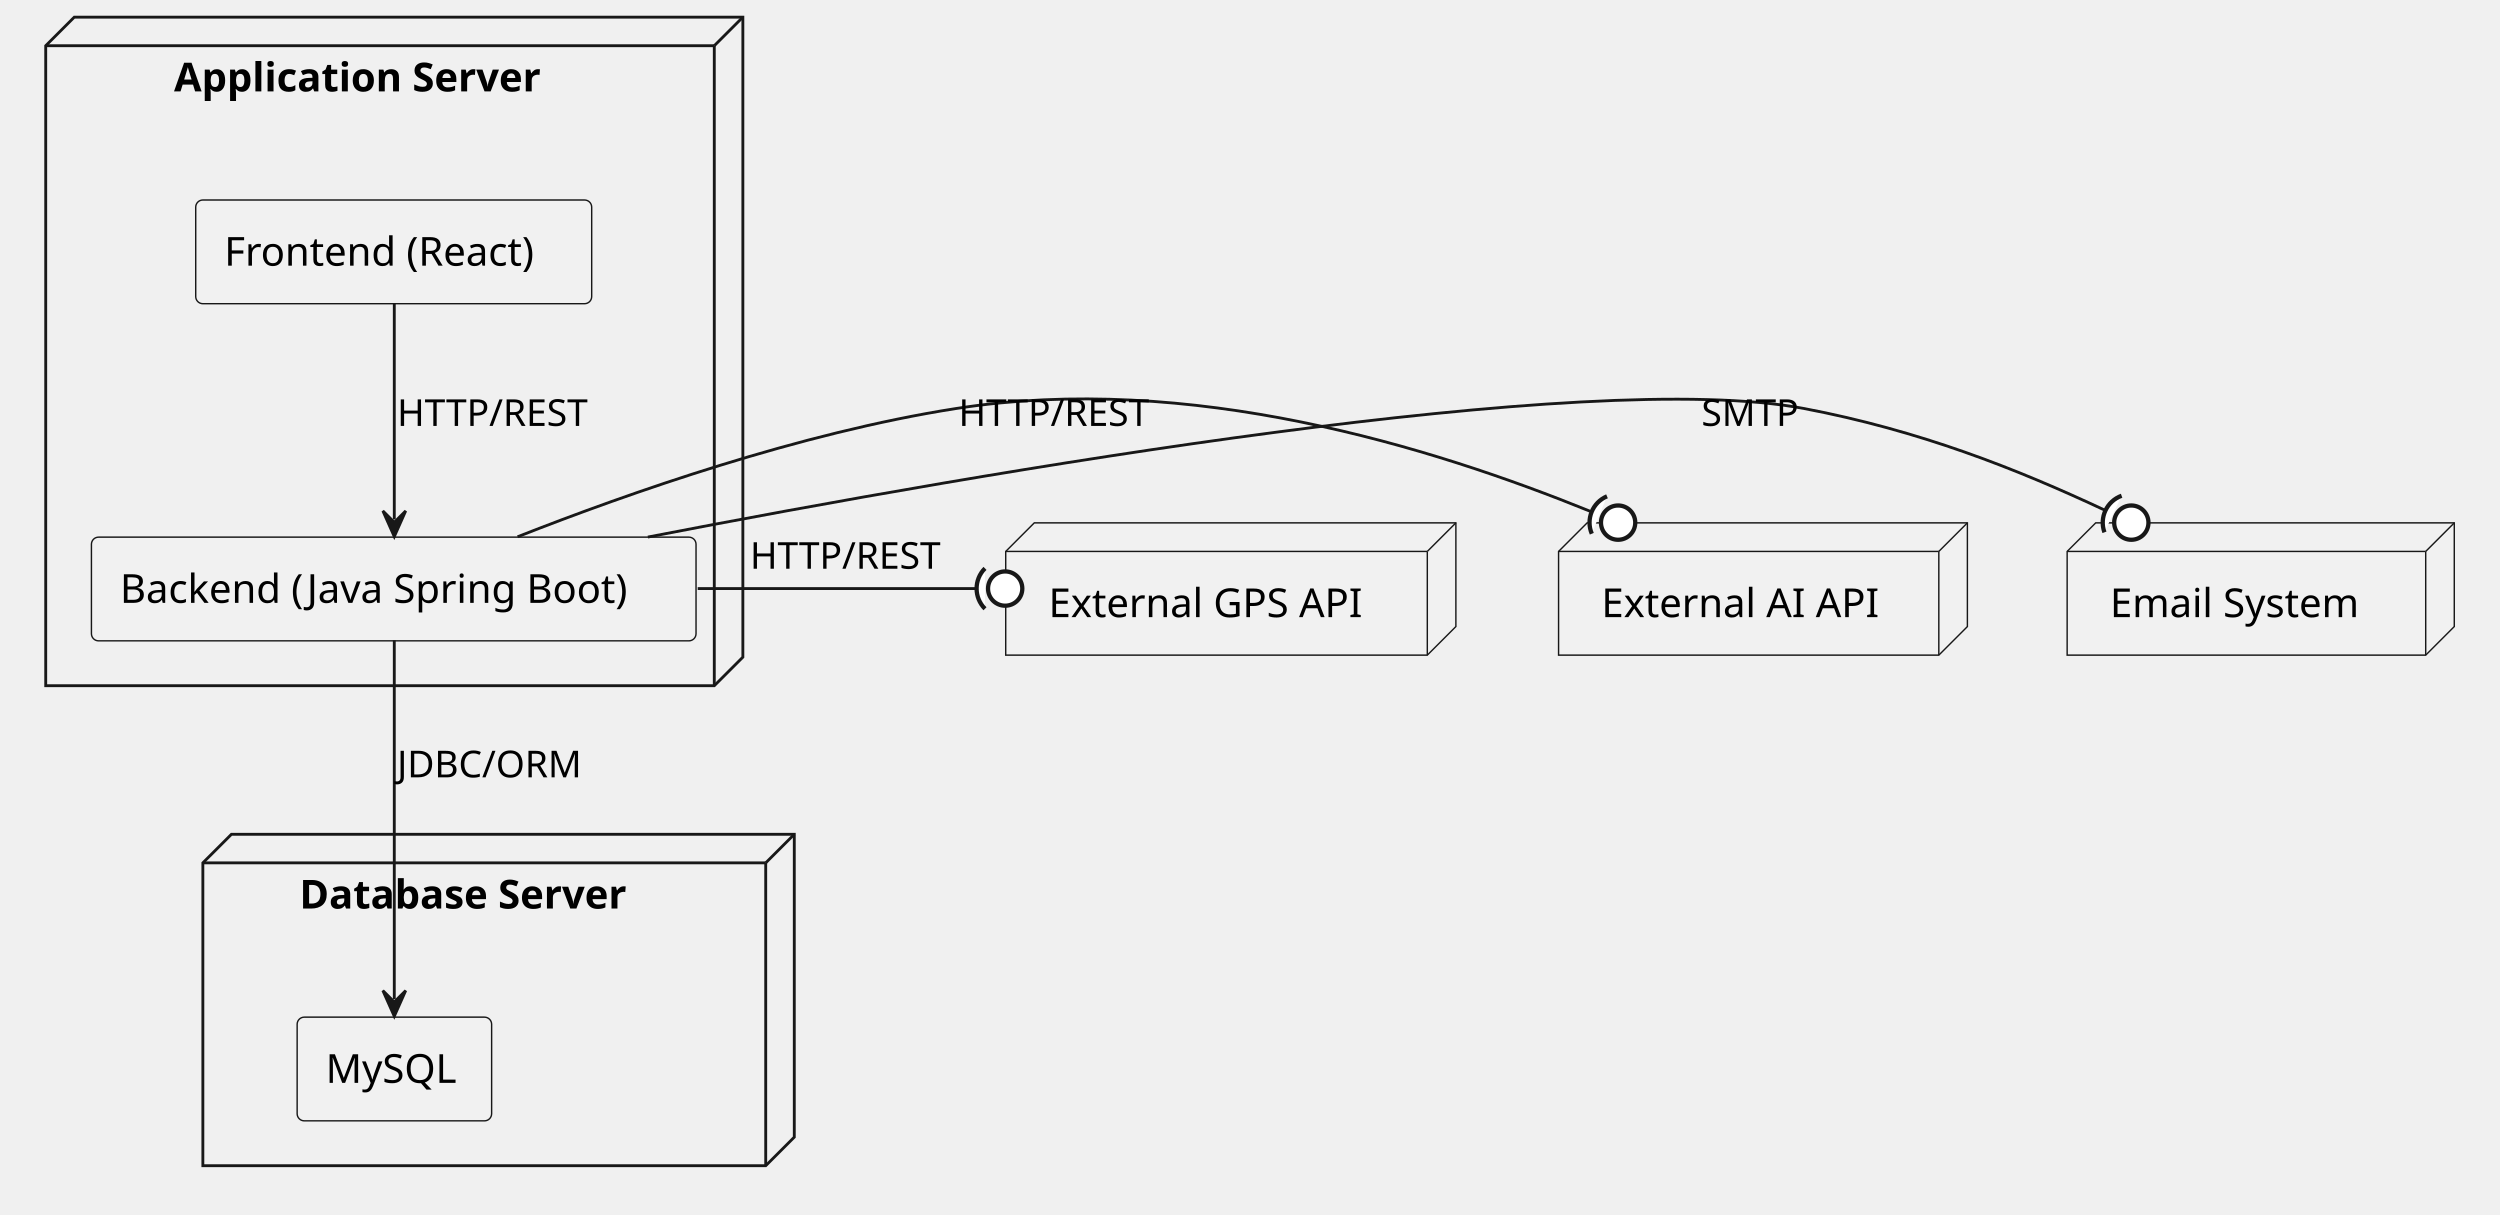
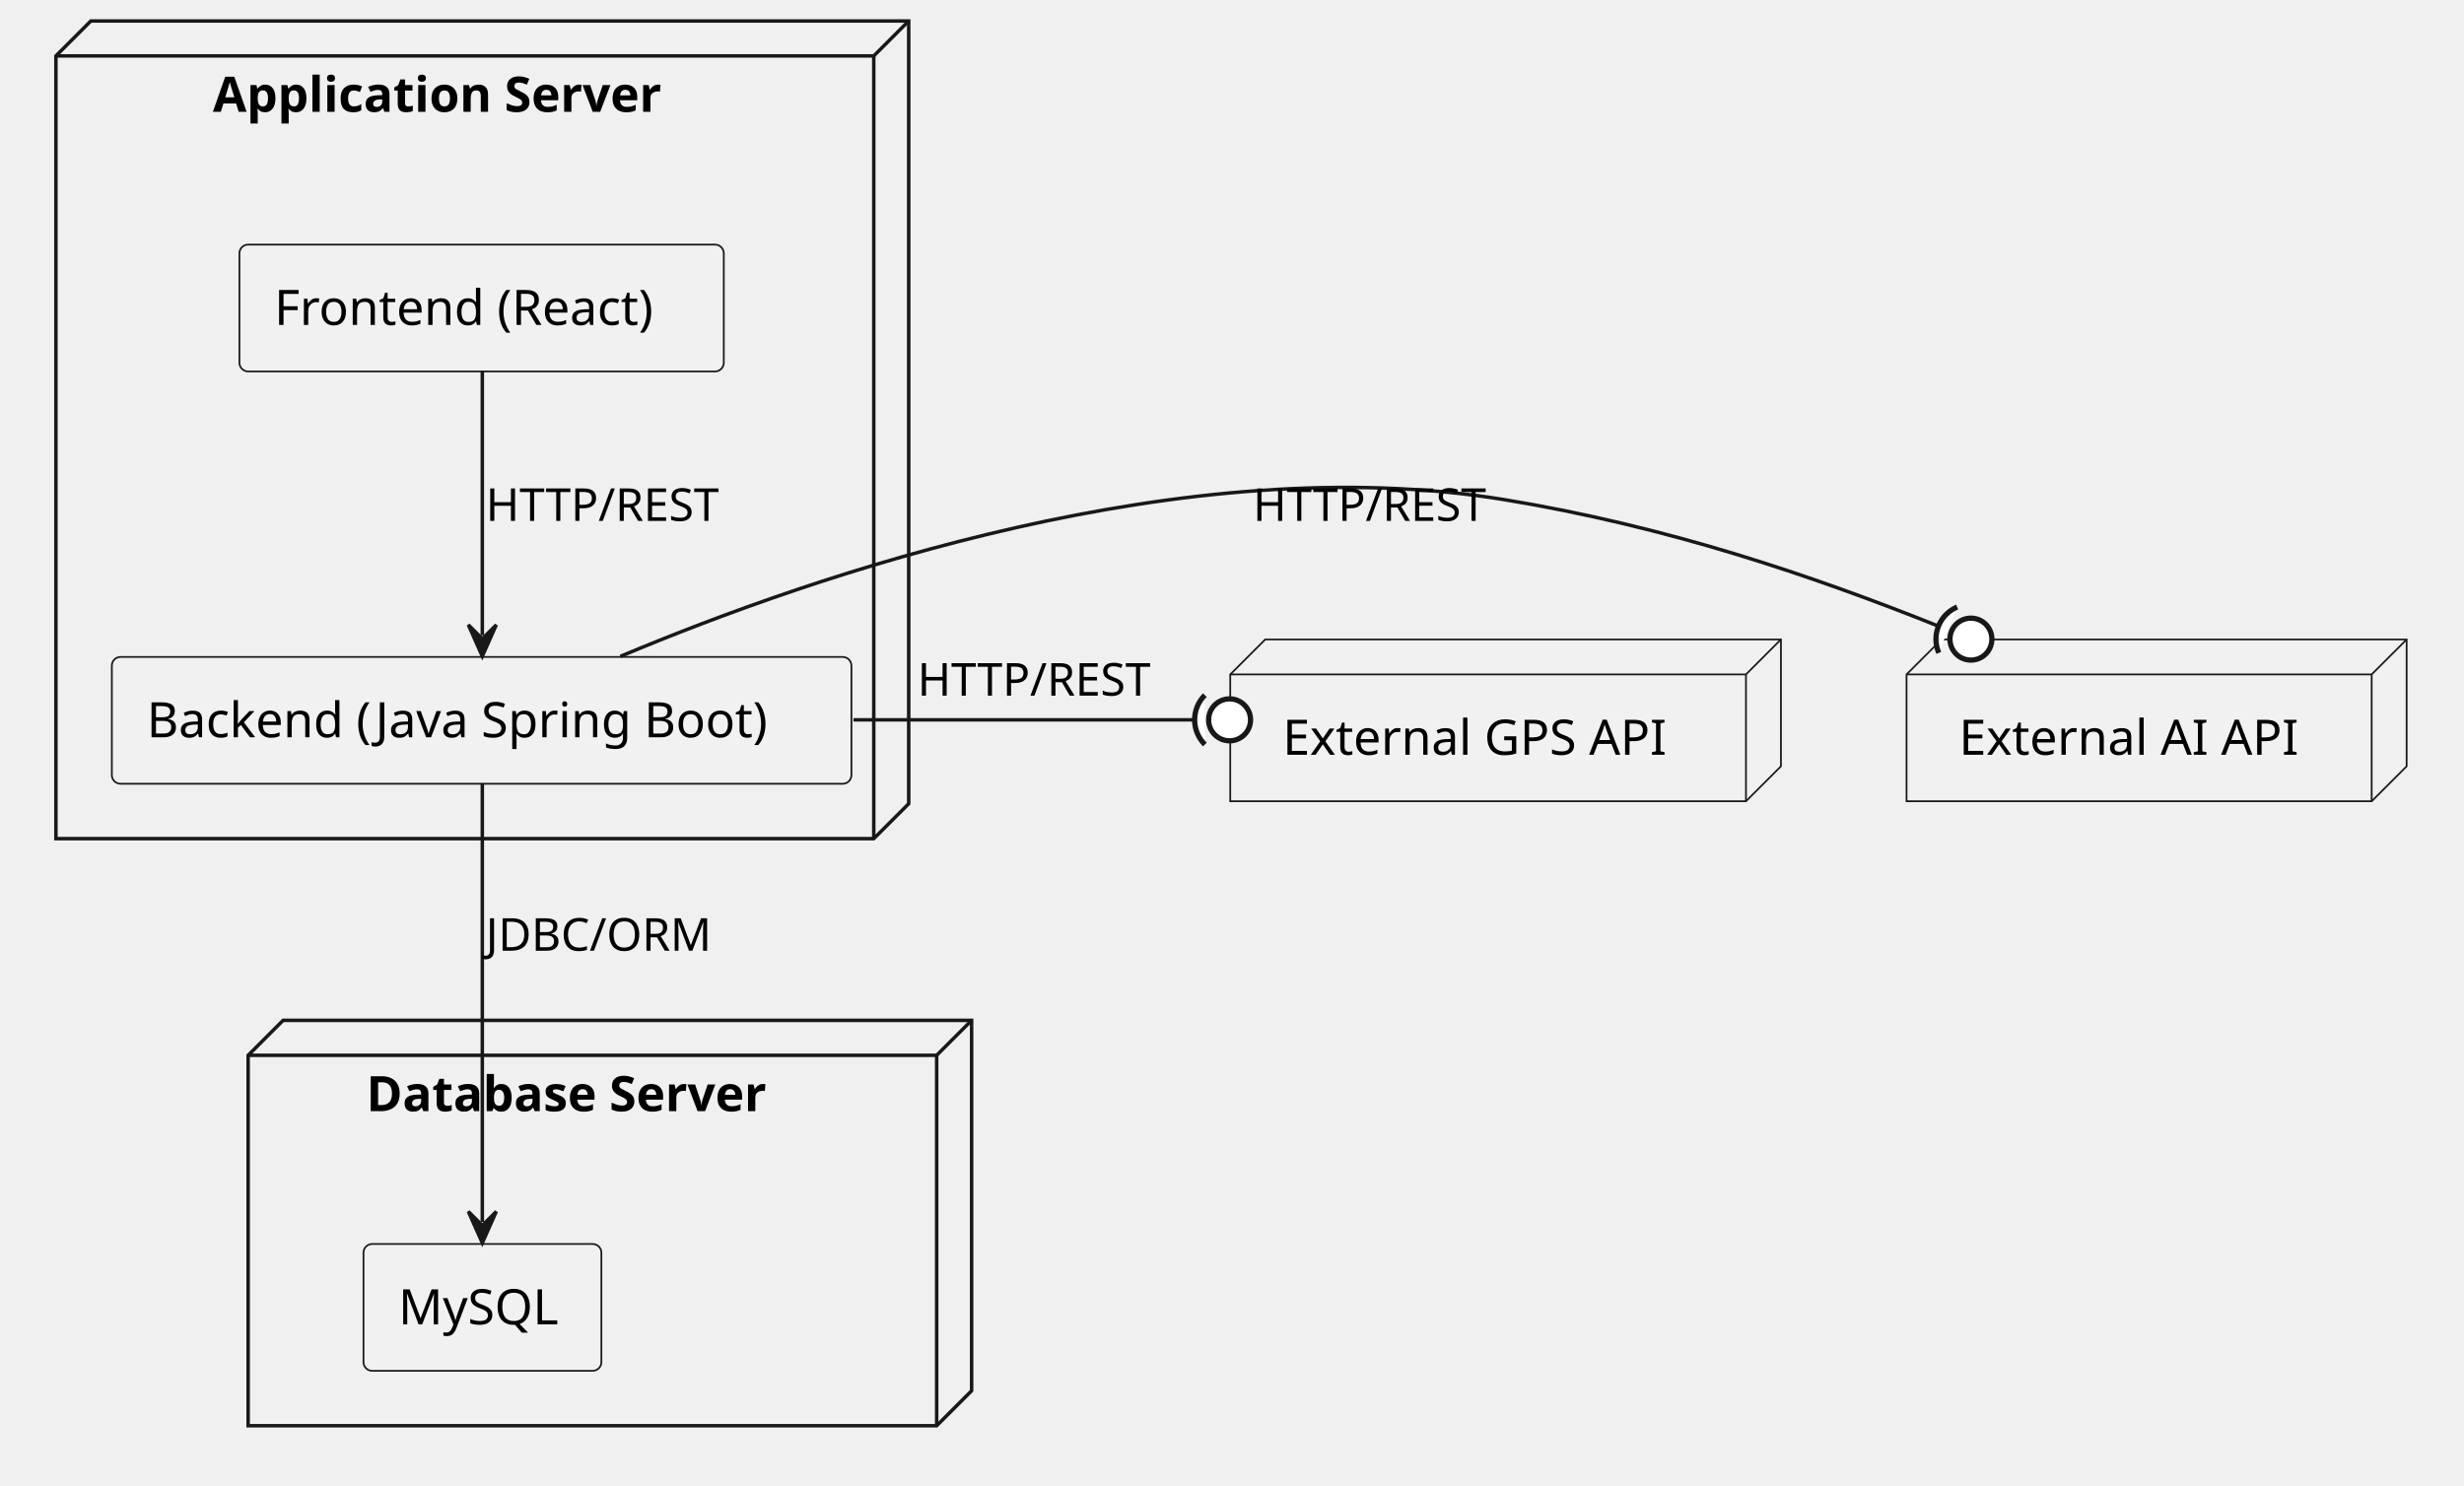
- <svg xmlns="http://www.w3.org/2000/svg" contentStyleType="text/css" height="425px" preserveAspectRatio="none" style="width:875px;height:425px;background:#FFFFFF;" version="1.1" viewBox="0 0 875 425" width="875px" zoomAndPan="magnify">
+ <svg xmlns="http://www.w3.org/2000/svg" contentStyleType="text/css" height="425px" preserveAspectRatio="none" style="width:705px;height:425px;background:#FFFFFF;" version="1.1" viewBox="0 0 705 425" width="705px" zoomAndPan="magnify">
  <defs />
  <g>
    <g id="cluster_Application Server">
-       <polygon fill="none" points="16,16,26,6,260,6,260,230,250,240,16,240,16,16" style="stroke:#181818;stroke-width:1.0;" />
-       <line style="stroke:#181818;stroke-width:1.0;" x1="250" x2="260" y1="16" y2="6" />
-       <line style="stroke:#181818;stroke-width:1.0;" x1="16" x2="250" y1="16" y2="16" />
-       <line style="stroke:#181818;stroke-width:1.0;" x1="250" x2="250" y1="16" y2="240" />
+       <polygon fill="none" points="16,16,26,6,260,6,260,230,250,240,16,240,16,16" style="stroke:#181818;stroke-width:1;" />
+       <line style="stroke:#181818;stroke-width:1;" x1="250" x2="260" y1="16" y2="6" />
+       <line style="stroke:#181818;stroke-width:1;" x1="16" x2="250" y1="16" y2="16" />
+       <line style="stroke:#181818;stroke-width:1;" x1="250" x2="250" y1="16" y2="240" />
      <text fill="#000000" font-family="sans-serif" font-size="14" font-weight="bold" lengthAdjust="spacing" textLength="146.18" x="60.91" y="31.995">Application Server</text>
    </g>
    <g id="cluster_Database Server">
-       <polygon fill="none" points="71,302,81,292,278,292,278,398,268,408,71,408,71,302" style="stroke:#181818;stroke-width:1.0;" />
-       <line style="stroke:#181818;stroke-width:1.0;" x1="268" x2="278" y1="302" y2="292" />
-       <line style="stroke:#181818;stroke-width:1.0;" x1="71" x2="268" y1="302" y2="302" />
-       <line style="stroke:#181818;stroke-width:1.0;" x1="268" x2="268" y1="302" y2="408" />
+       <polygon fill="none" points="71,302,81,292,278,292,278,398,268,408,71,408,71,302" style="stroke:#181818;stroke-width:1;" />
+       <line style="stroke:#181818;stroke-width:1;" x1="268" x2="278" y1="302" y2="292" />
+       <line style="stroke:#181818;stroke-width:1;" x1="71" x2="268" y1="302" y2="302" />
+       <line style="stroke:#181818;stroke-width:1;" x1="268" x2="268" y1="302" y2="408" />
      <text fill="#000000" font-family="sans-serif" font-size="14" font-weight="bold" lengthAdjust="spacing" textLength="131.387" x="104.807" y="317.995">Database Server</text>
    </g>
    <g id="elem_Backend (Java Spring Boot)">
      <rect fill="#F1F1F1" height="36.297" rx="2.5" ry="2.5" style="stroke:#181818;stroke-width:0.5;" width="211.611" x="32" y="188" />
      <text fill="#000000" font-family="sans-serif" font-size="14" lengthAdjust="spacing" textLength="191.611" x="42" y="210.995">Backend (Java Spring Boot)</text>
    </g>
    <g id="elem_Frontend (React)">
      <rect fill="#F1F1F1" height="36.297" rx="2.5" ry="2.5" style="stroke:#181818;stroke-width:0.5;" width="138.59" x="68.5" y="70" />
      <text fill="#000000" font-family="sans-serif" font-size="14" lengthAdjust="spacing" textLength="118.59" x="78.5" y="92.995">Frontend (React)</text>
    </g>
    <g id="elem_MySQL">
      <rect fill="#F1F1F1" height="36.297" rx="2.5" ry="2.5" style="stroke:#181818;stroke-width:0.5;" width="68.07" x="104" y="356" />
      <text fill="#000000" font-family="sans-serif" font-size="14" lengthAdjust="spacing" textLength="48.07" x="114" y="378.995">MySQL</text>
    </g>
    <g id="elem_External GPS API">
      <polygon fill="#F1F1F1" points="352,193,362,183,509.558,183,509.558,219.297,499.558,229.297,352,229.297,352,193" style="stroke:#181818;stroke-width:0.5;" />
      <line style="stroke:#181818;stroke-width:0.5;" x1="499.558" x2="509.558" y1="193" y2="183" />
      <line style="stroke:#181818;stroke-width:0.5;" x1="352" x2="499.558" y1="193" y2="193" />
      <line style="stroke:#181818;stroke-width:0.5;" x1="499.558" x2="499.558" y1="193" y2="229.297" />
      <text fill="#000000" font-family="sans-serif" font-size="14" lengthAdjust="spacing" textLength="117.558" x="367" y="215.995">External GPS API</text>
    </g>
    <g id="elem_External AI API">
      <polygon fill="#F1F1F1" points="545.5,193,555.5,183,688.586,183,688.586,219.297,678.586,229.297,545.5,229.297,545.5,193" style="stroke:#181818;stroke-width:0.5;" />
      <line style="stroke:#181818;stroke-width:0.5;" x1="678.586" x2="688.586" y1="193" y2="183" />
      <line style="stroke:#181818;stroke-width:0.5;" x1="545.5" x2="678.586" y1="193" y2="193" />
      <line style="stroke:#181818;stroke-width:0.5;" x1="678.586" x2="678.586" y1="193" y2="229.297" />
      <text fill="#000000" font-family="sans-serif" font-size="14" lengthAdjust="spacing" textLength="103.086" x="560.5" y="215.995">External AI API</text>
    </g>
-     <g id="elem_Email System">
-       <polygon fill="#F1F1F1" points="723.5,193,733.5,183,858.998,183,858.998,219.297,848.998,229.297,723.5,229.297,723.5,193" style="stroke:#181818;stroke-width:0.5;" />
-       <line style="stroke:#181818;stroke-width:0.5;" x1="848.998" x2="858.998" y1="193" y2="183" />
-       <line style="stroke:#181818;stroke-width:0.5;" x1="723.5" x2="848.998" y1="193" y2="193" />
-       <line style="stroke:#181818;stroke-width:0.5;" x1="848.998" x2="848.998" y1="193" y2="229.297" />
-       <text fill="#000000" font-family="sans-serif" font-size="14" lengthAdjust="spacing" textLength="95.498" x="738.5" y="215.995">Email System</text>
-     </g>
    <g id="link_Frontend (React)_Backend (Java Spring Boot)">
-       <path d="M138,106.12 C138,128.05 138,159.85 138,181.81 " fill="none" id="Frontend (React)-to-Backend (Java Spring Boot)" style="stroke:#181818;stroke-width:1.0;" />
-       <polygon fill="#181818" points="138,187.81,142,178.81,138,182.81,134,178.81,138,187.81" style="stroke:#181818;stroke-width:1.0;" />
+       <path d="M138,106.12 C138,128.05 138,159.85 138,181.81 " fill="none" id="Frontend (React)-to-Backend (Java Spring Boot)" style="stroke:#181818;stroke-width:1;" />
+       <polygon fill="#181818" points="138,187.81,142,178.81,138,182.81,134,178.81,138,187.81" style="stroke:#181818;stroke-width:1;" />
      <text fill="#000000" font-family="sans-serif" font-size="13" lengthAdjust="spacing" textLength="71.316" x="139" y="149.067">HTTP/REST</text>
    </g>
    <g id="link_Backend (Java Spring Boot)_MySQL">
-       <path d="M138,224.14 C138,255.95 138,317.78 138,349.7 " fill="none" id="Backend (Java Spring Boot)-to-MySQL" style="stroke:#181818;stroke-width:1.0;" />
-       <polygon fill="#181818" points="138,355.7,142,346.7,138,350.7,134,346.7,138,355.7" style="stroke:#181818;stroke-width:1.0;" />
+       <path d="M138,224.14 C138,255.95 138,317.78 138,349.7 " fill="none" id="Backend (Java Spring Boot)-to-MySQL" style="stroke:#181818;stroke-width:1;" />
+       <polygon fill="#181818" points="138,355.7,142,346.7,138,350.7,134,346.7,138,355.7" style="stroke:#181818;stroke-width:1;" />
      <text fill="#000000" font-family="sans-serif" font-size="13" lengthAdjust="spacing" textLength="66.701" x="139" y="272.067">JDBC/ORM</text>
    </g>
    <g id="link_Backend (Java Spring Boot)_External GPS API">
-       <path d="M244.19,206 C279.73,206 308.7,206 341.81,206 " fill="none" id="Backend (Java Spring Boot)-to-External GPS API" style="stroke:#181818;stroke-width:1.0;" />
+       <path d="M244.19,206 C279.73,206 308.7,206 341.81,206 " fill="none" id="Backend (Java Spring Boot)-to-External GPS API" style="stroke:#181818;stroke-width:1;" />
      <ellipse cx="351.81" cy="206" fill="#FFFFFF" rx="6" ry="6" style="stroke:#181818;stroke-width:1.5;" />
      <path d="M344.739,198.929 A10,10 0 0 0 344.739 213.071" fill="#FFFFFF" style="stroke:#181818;stroke-width:1.5;" />
      <text fill="#000000" font-family="sans-serif" font-size="13" lengthAdjust="spacing" textLength="71.316" x="262.5" y="199.067">HTTP/REST</text>
    </g>
    <g id="link_Backend (Java Spring Boot)_External AI API">
-       <path d="M181.15,187.87 C220.34,172.45 280.17,151.5 334.5,143 C416.42,130.19 500.826,156.295 557.076,179.155 " fill="none" id="Backend (Java Spring Boot)-to-External AI API" style="stroke:#181818;stroke-width:1.0;" />
-       <ellipse cx="566.34" cy="182.92" fill="#FFFFFF" rx="6" ry="6" style="stroke:#181818;stroke-width:1.5;" />
-       <path d="M562.452,173.707 A10,10 0 0 0 557.127 186.809" fill="#FFFFFF" style="stroke:#181818;stroke-width:1.5;" />
-       <text fill="#000000" font-family="sans-serif" font-size="13" lengthAdjust="spacing" textLength="71.316" x="335.5" y="149.067">HTTP/REST</text>
-     </g>
-     <g id="link_Backend (Java Spring Boot)_Email System">
-       <path d="M226.75,187.97 C347.19,164.65 556.04,128.64 631.5,143 C671.72,150.65 705.688,164.01 736.908,178.67 " fill="none" id="Backend (Java Spring Boot)-to-Email System" style="stroke:#181818;stroke-width:1.0;" />
-       <ellipse cx="745.96" cy="182.92" fill="#FFFFFF" rx="6" ry="6" style="stroke:#181818;stroke-width:1.5;" />
-       <path d="M742.565,173.514 A10,10 0 0 0 736.554 186.315" fill="#FFFFFF" style="stroke:#181818;stroke-width:1.5;" />
-       <text fill="#000000" font-family="sans-serif" font-size="13" lengthAdjust="spacing" textLength="35.248" x="595.5" y="149.067">SMTP</text>
+       <path d="M177.5,187.84 C233.49,164.32 339.26,128.01 430.5,143 C476.87,150.62 517.945,164.517 554.635,179.187 " fill="none" id="Backend (Java Spring Boot)-to-External AI API" style="stroke:#181818;stroke-width:1;" />
+       <ellipse cx="563.92" cy="182.9" fill="#FFFFFF" rx="6" ry="6" style="stroke:#181818;stroke-width:1.5;" />
+       <path d="M559.98,173.709 A10,10 0 0 0 554.729 186.84" fill="#FFFFFF" style="stroke:#181818;stroke-width:1.5;" />
+       <text fill="#000000" font-family="sans-serif" font-size="13" lengthAdjust="spacing" textLength="71.316" x="358.5" y="149.067">HTTP/REST</text>
    </g>
  </g>
</svg>
